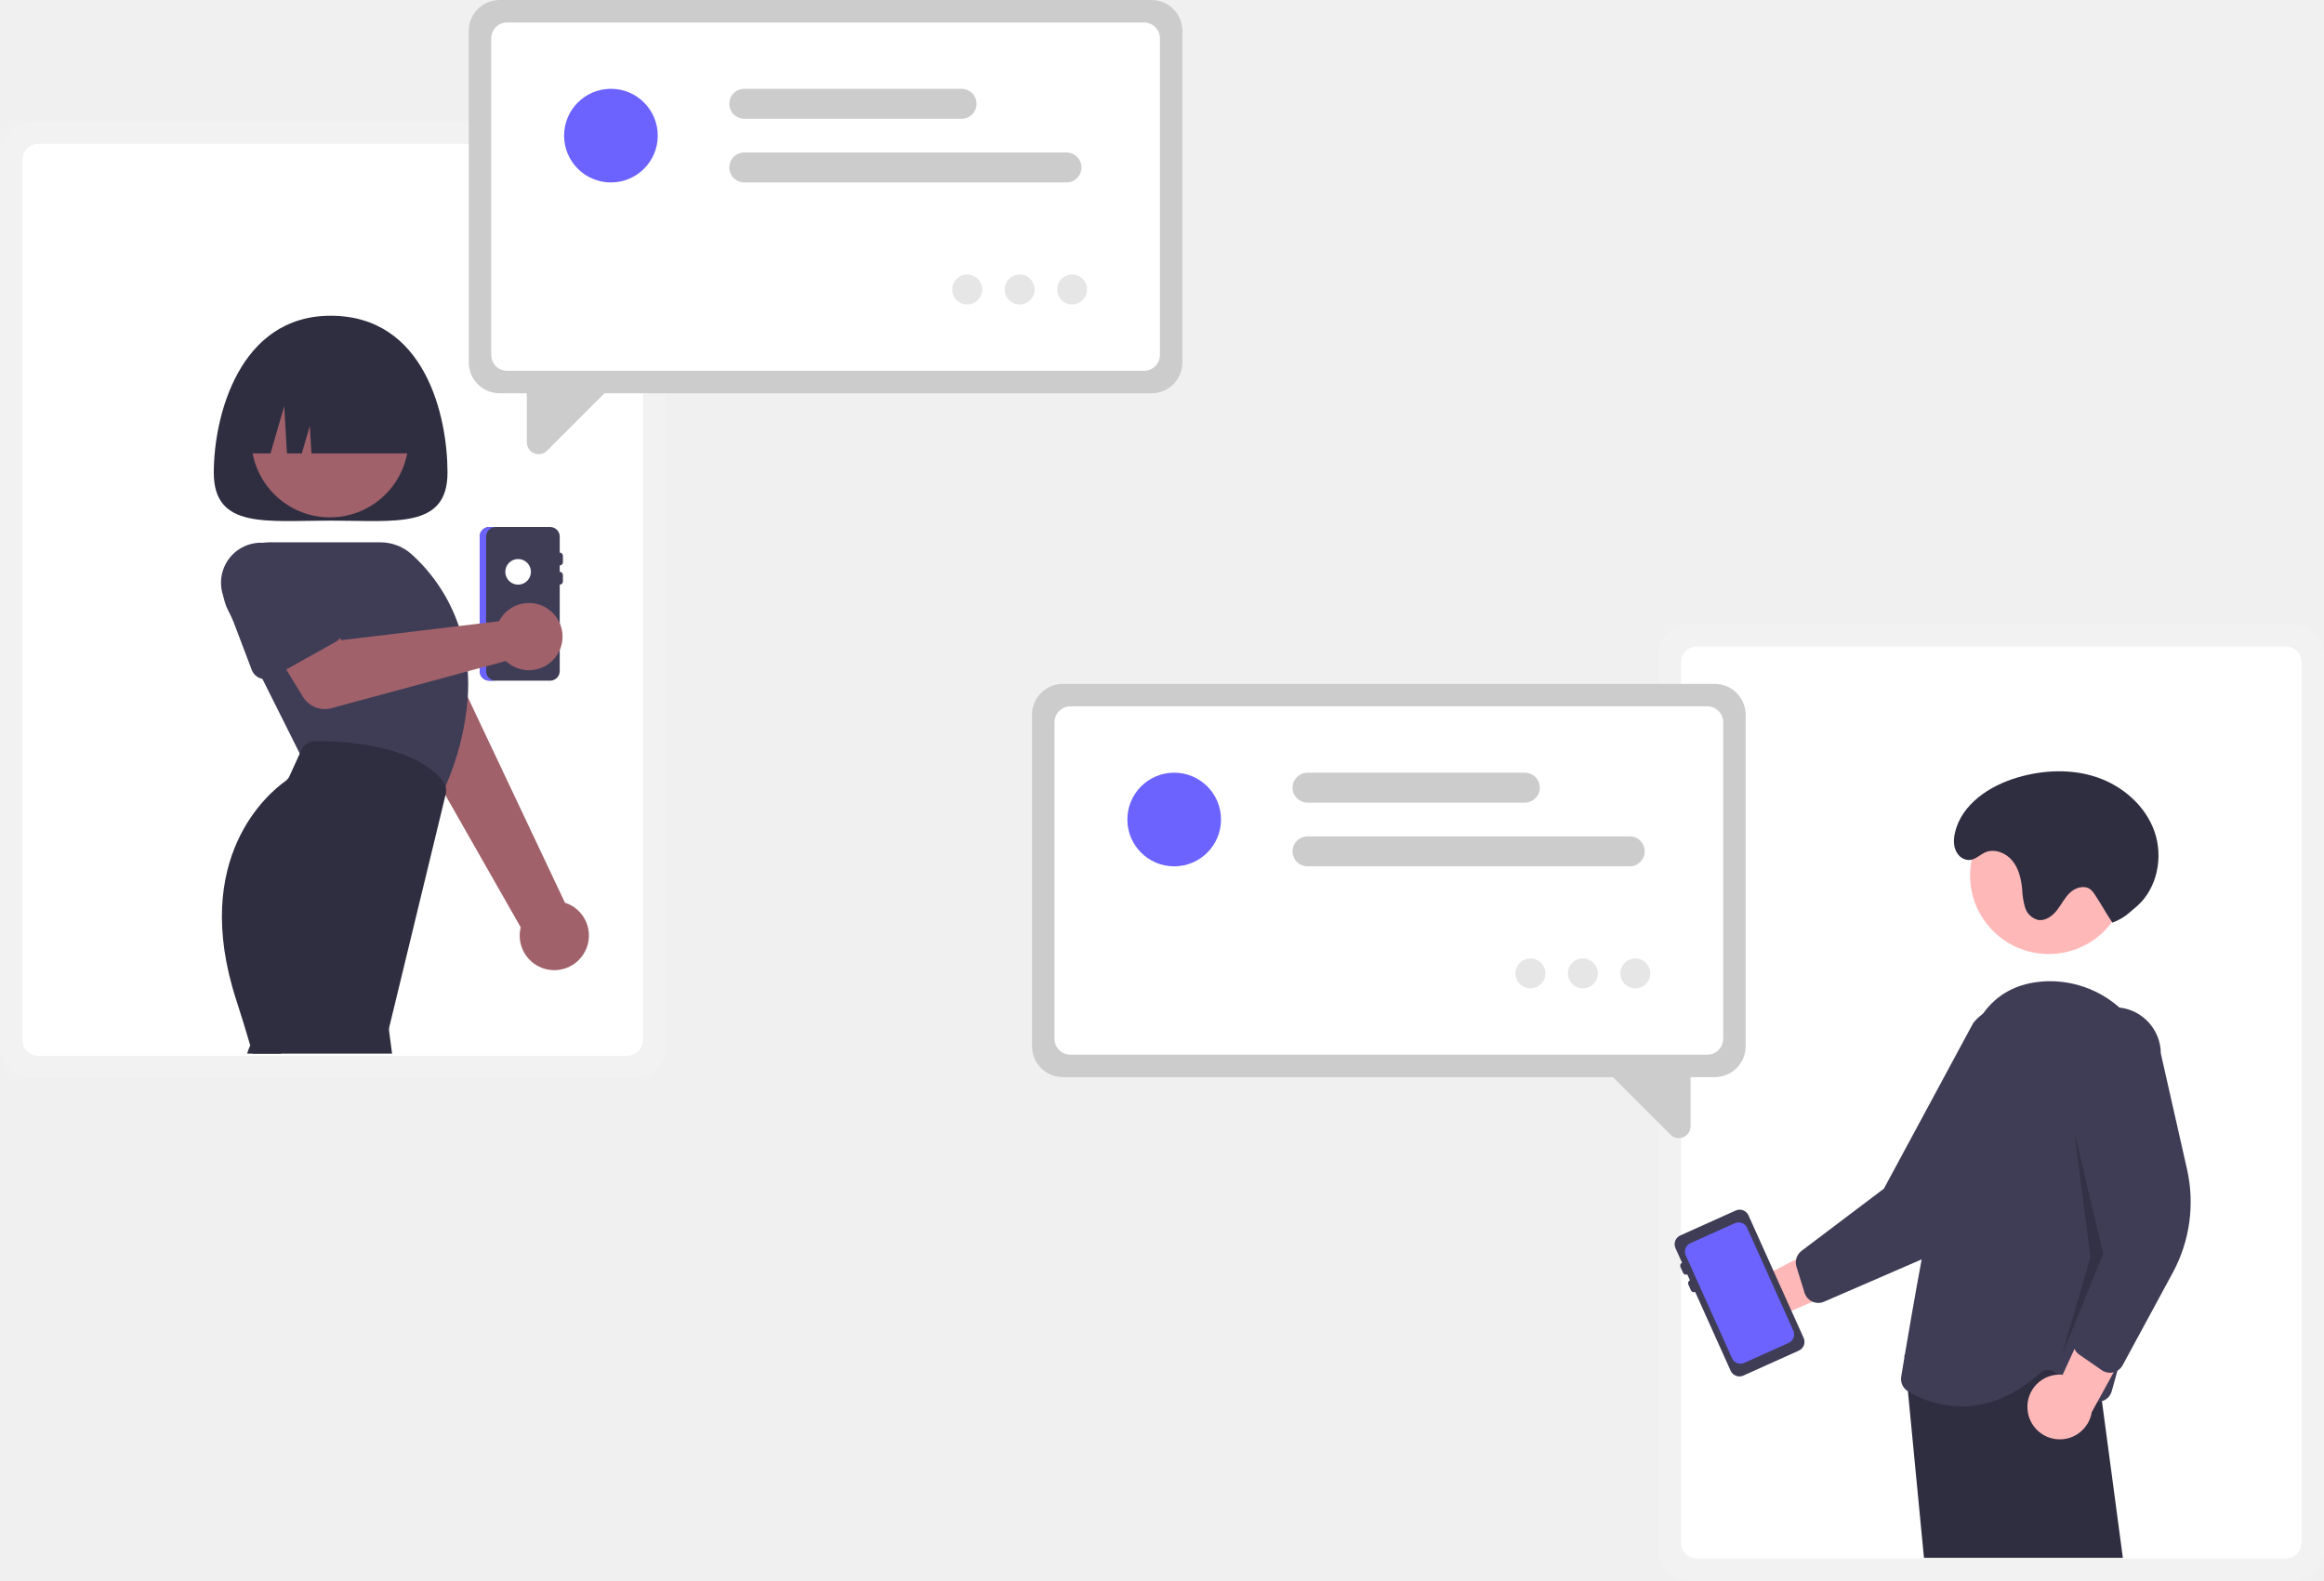
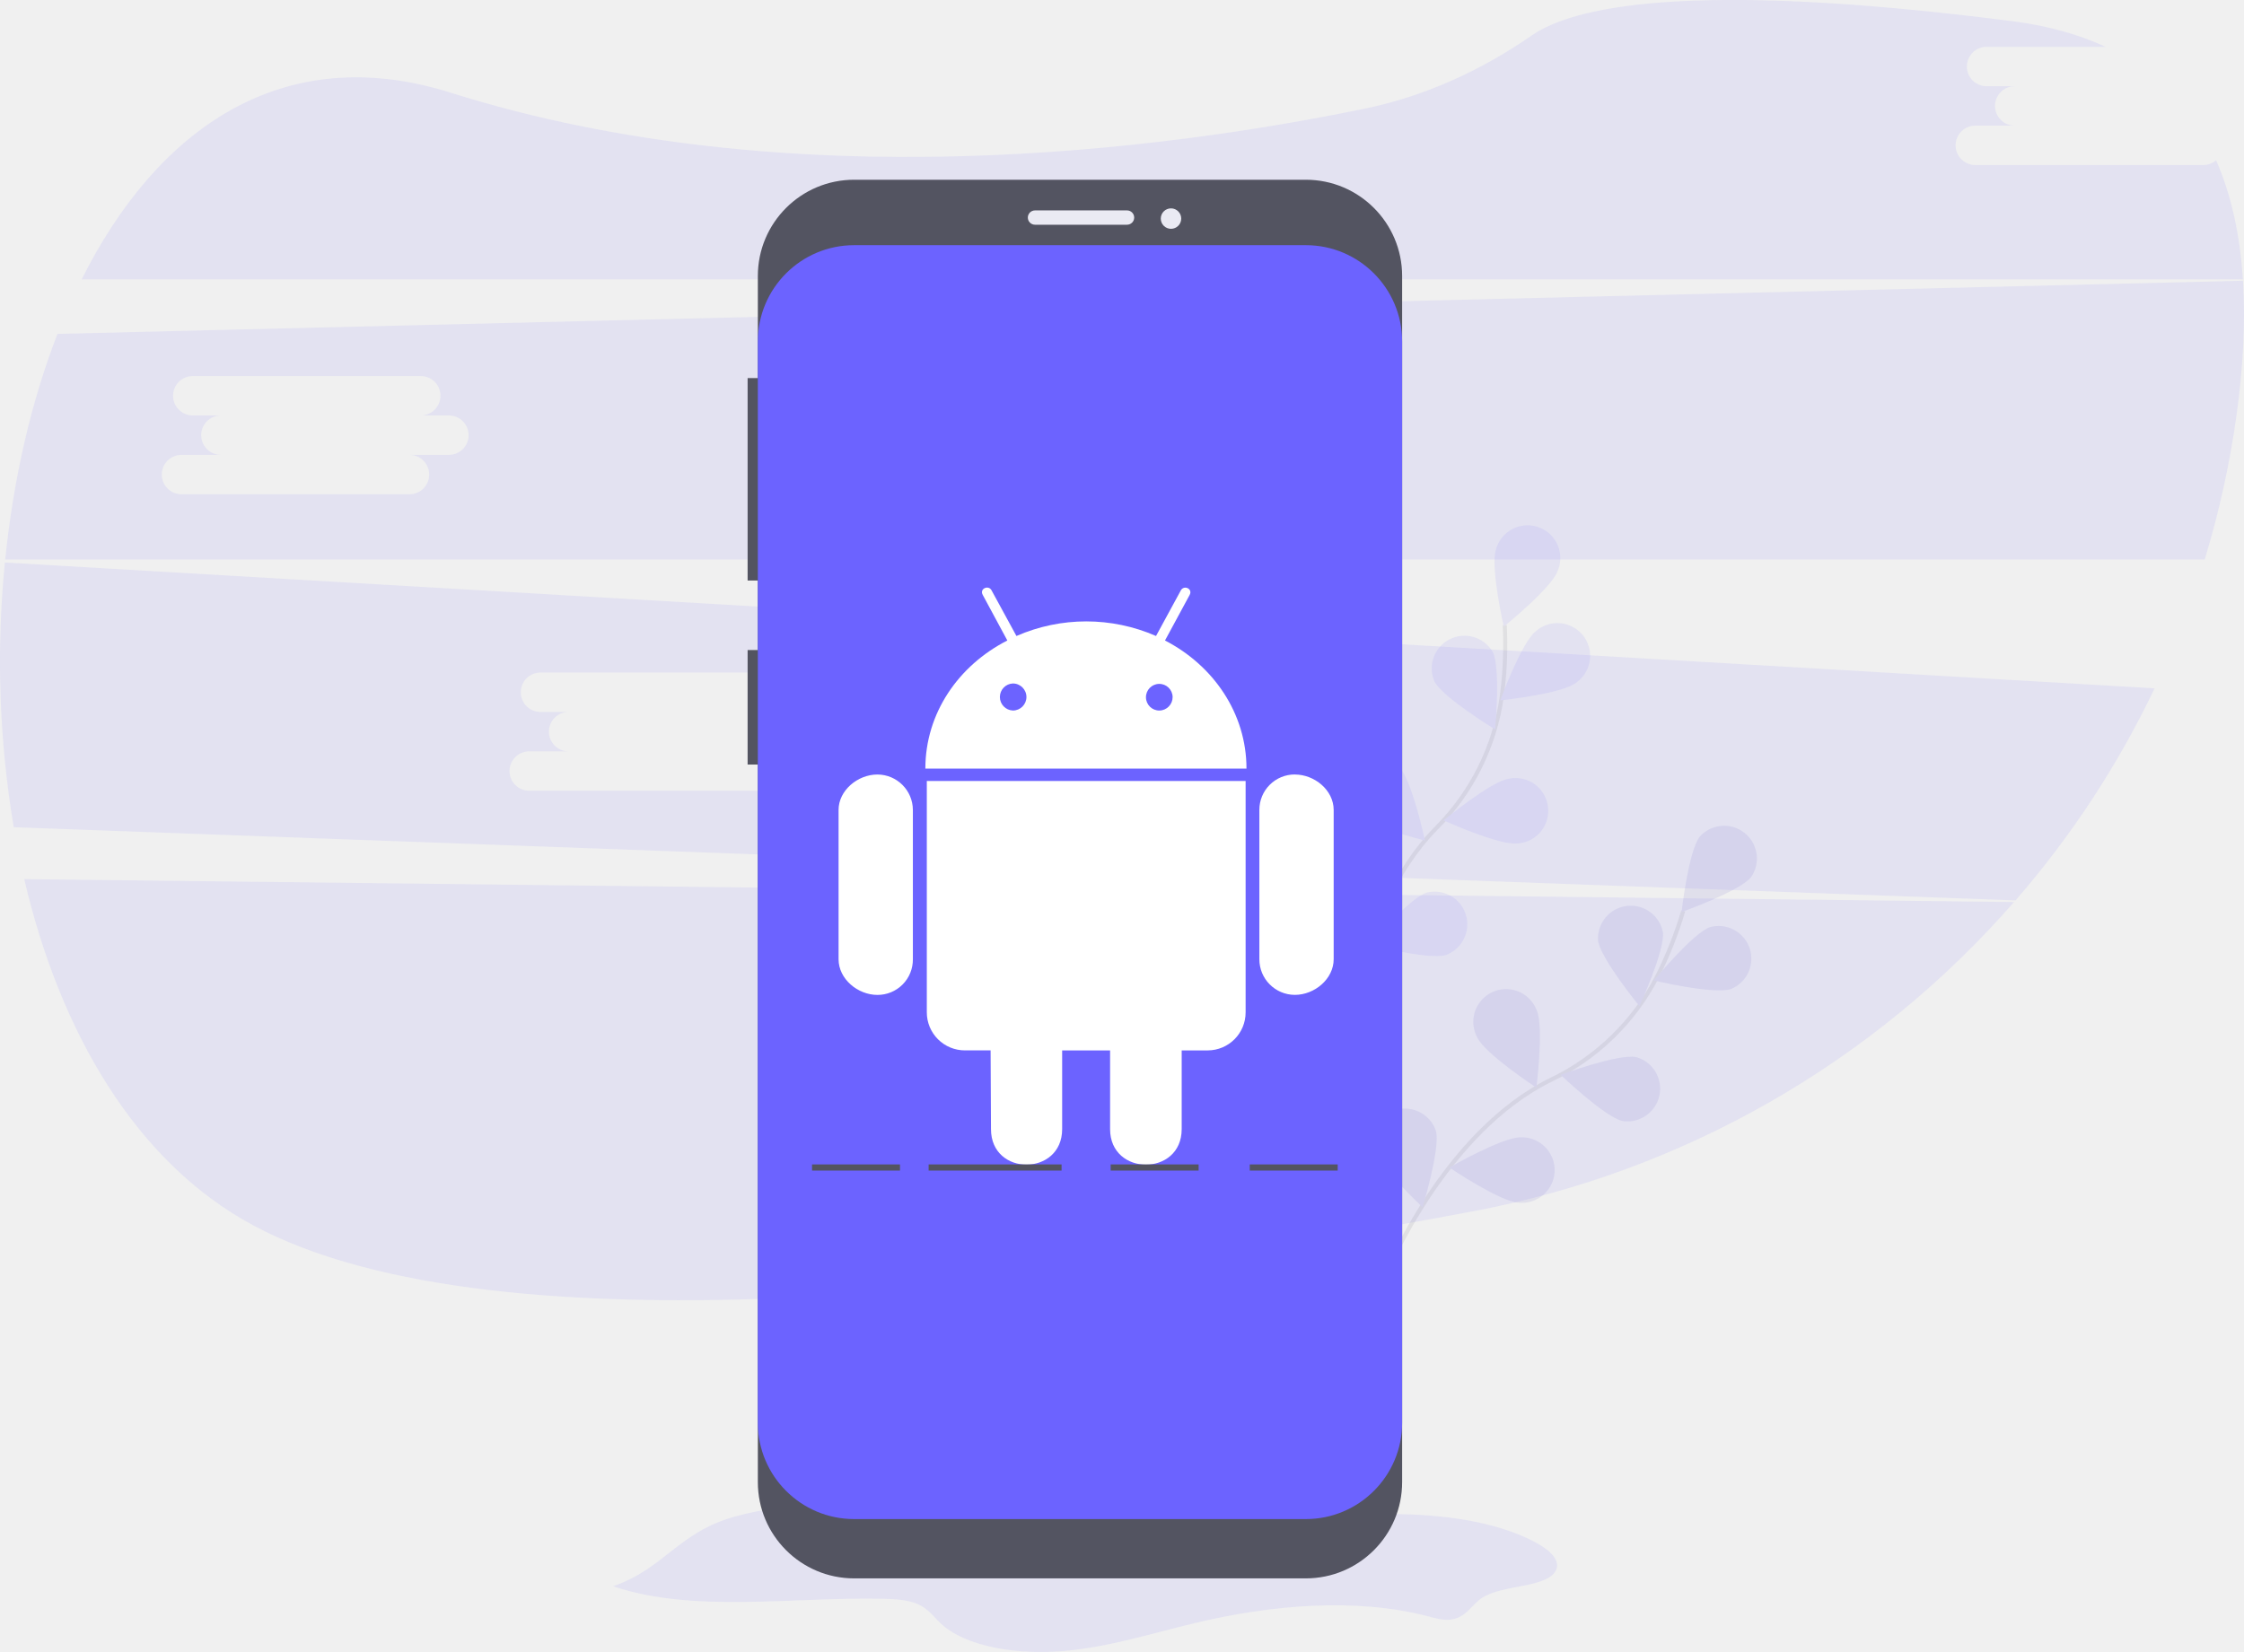
- <svg xmlns="http://www.w3.org/2000/svg" data-name="Layer 1" width="725.856" height="493.826" viewBox="0 0 725.856 493.826">
-   <path d="M246.725,241.017H435.275a9.664,9.664,0,0,1,9.653,9.653V530.26a9.664,9.664,0,0,1-9.653,9.653H246.725a9.664,9.664,0,0,1-9.653-9.653V250.67A9.664,9.664,0,0,1,246.725,241.017Z" transform="translate(-237.0721 -203.0872)" fill="#f2f2f2" />
-   <path d="M249.065,248.038H432.935a4.978,4.978,0,0,1,4.973,4.973V527.92a4.978,4.978,0,0,1-4.973,4.973H249.065a4.978,4.978,0,0,1-4.973-4.973V253.011A4.978,4.978,0,0,1,249.065,248.038Z" transform="translate(-237.0721 -203.0872)" fill="#fff" />
-   <path d="M376.843,350.717c0,17.673-16.342,15-36.5,15s-36.5,2.673-36.5-15,7.982-49,36.5-49C369.843,301.717,376.843,333.044,376.843,350.717Z" transform="translate(-237.0721 -203.0872)" fill="#2f2e41" />
-   <path d="M419.781,500.315a10.743,10.743,0,0,0-6.253-15.24l-41.816-88.459-19.128,13.413,47.119,82.735a10.801,10.801,0,0,0,20.078,7.551Z" transform="translate(-237.0721 -203.0872)" fill="#a0616a" />
-   <path d="M383.394,404.387l-2.39-3.74-1.22-1.92-9.39-14.72a13.375,13.375,0,0,0-24.45,10.85l2.15,7.67,4.39,15.68a4.701,4.701,0,0,0,1.62,2.44,4.372,4.372,0,0,0,.98.62,4.792,4.792,0,0,0,3.94.07c.02-.01.05-.02.07-.03l11.36-5.08.02-.01,8.67-3.88,2.16-.96a4.707,4.707,0,0,0,1.62-1.19,4.65,4.65,0,0,0,1.02-1.83A4.756,4.756,0,0,0,383.394,404.387Z" transform="translate(-237.0721 -203.0872)" fill="#ccc" />
-   <path d="M323.464,529.807a4.821,4.821,0,0,0-8.21-.08,3.921,3.921,0,0,0-.45.92l-.57,1.57h10.68Z" transform="translate(-237.0721 -203.0872)" fill="#2f2e41" />
-   <circle cx="103.041" cy="137.054" r="24.561" fill="#a0616a" />
-   <path d="M383.164,412.787c-.06-.88-.14-1.75-.24-2.6a54.597,54.597,0,0,0-1.92-9.54c-.19-.68-.4-1.34-.63-1.99a53.311,53.311,0,0,0-14.76-22.44,14.574,14.574,0,0,0-9.73-3.72h-34.6a14.583,14.583,0,0,0-14.37,17.06c-.01.01-.01.01,0,.02a14.494,14.494,0,0,0,1.33,4.02l1.4,2.79,9.38,18.76,11.67,23.34.68,1.36,43.49,11.96.18-.41c.16-.36.33-.73.48-1.09.24-.54.47-1.08.7-1.61a85.243,85.243,0,0,0,6.96-27.81v-.01A64.101,64.101,0,0,0,383.164,412.787Z" transform="translate(-237.0721 -203.0872)" fill="#3f3d56" />
-   <path d="M376.224,448.697a4.674,4.674,0,0,0-.69-1.42,18.694,18.694,0,0,0-3.97-3.92l-.01-.01c-5.27-4-15.73-8.66-35.94-8.78h-.03a4.827,4.827,0,0,0-4.39,2.83l-.5,1.09-3.22,7.08a3.731,3.731,0,0,1-1.25,1.51c-5.11,3.62-29.86,23.92-15.33,68.49,1.42,4.35,2.88,9.1,4.36,14.16q.36,1.23.72,2.49h43.56l-.93-7a3.707,3.707,0,0,1,.07-1.37l17.53-72.34.08-.31A4.817,4.817,0,0,0,376.224,448.697Z" transform="translate(-237.0721 -203.0872)" fill="#2f2e41" />
-   <path d="M389.894,367.717l19,0a3,3,0,0,1,3,3v5a1.003,1.003,0,0,1,1,1v2a1.003,1.003,0,0,1-1,1v2a1.003,1.003,0,0,1,1,1v2a1.003,1.003,0,0,1-1,1l0,27a3,3,0,0,1-3,3l-19,0a3,3,0,0,1-3-3l0-42A3,3,0,0,1,389.894,367.717Z" transform="translate(-237.0721 -203.0872)" fill="#3f3d56" />
-   <path d="M388.894,412.717v-42a3,3,0,0,1,3-3h-2a3,3,0,0,0-3,3v42a3,3,0,0,0,3,3h2A3,3,0,0,1,388.894,412.717Z" transform="translate(-237.0721 -203.0872)" fill="#6c63ff" />
-   <circle cx="161.822" cy="178.63" r="4" fill="#fff" />
-   <path d="M393.819,395.73a10.526,10.526,0,0,0-.864,1.414l-49.239,5.915-7.241-9.629-15.961,9.028,11.162,18.293a8,8,0,0,0,8.918,3.555l54.463-14.736a10.497,10.497,0,1,0-1.238-13.84Z" transform="translate(-237.0721 -203.0872)" fill="#a0616a" />
-   <path d="M343.304,396.897l-13.8-17.88a12.497,12.497,0,0,0-22.59,10.54c-.01.01-.01.01,0,.02a11.363,11.363,0,0,0,.74,1.58l1.99,5.23,6.05,15.95a4.478,4.478,0,0,0,2.67,2.63,4.042,4.042,0,0,0,.66.18,4.452,4.452,0,0,0,3.07-.48l4.38-2.45,15.46-8.64a4.552,4.552,0,0,0,2.21-3.03A4.508,4.508,0,0,0,343.304,396.897Z" transform="translate(-237.0721 -203.0872)" fill="#3f3d56" />
-   <path d="M311.843,344.717v0h9.714l4.286-14.769.857,14.769h4.643l2.5-8.615.5,8.615h34.5v0c0-17.673-11.641-32-26-32h-5C323.483,312.717,311.843,327.044,311.843,344.717Z" transform="translate(-237.0721 -203.0872)" fill="#2f2e41" />
-   <path d="M596.72,325.943H393.13a9.664,9.664,0,0,1-9.653-9.653V212.74a9.664,9.664,0,0,1,9.653-9.653H596.72a9.664,9.664,0,0,1,9.653,9.653V316.29A9.664,9.664,0,0,1,596.72,325.943Z" transform="translate(-237.0721 -203.0872)" fill="#ccc" />
-   <path d="M594.38,318.923H395.471a4.978,4.978,0,0,1-4.973-4.973V215.08a4.978,4.978,0,0,1,4.973-4.973H594.38a4.978,4.978,0,0,1,4.973,4.973v98.87A4.978,4.978,0,0,1,594.38,318.923Z" transform="translate(-237.0721 -203.0872)" fill="#fff" />
-   <path d="M405.337,344.977a3.75,3.75,0,0,1-1.438-.291,3.639,3.639,0,0,1-2.282-3.415V322.24l28.68-.725-22.37,22.37A3.646,3.646,0,0,1,405.337,344.977Z" transform="translate(-237.0721 -203.0872)" fill="#ccc" />
-   <path d="M570.161,260.081H469.537a4.68,4.68,0,1,1,0-9.36H570.161a4.68,4.68,0,0,1,0,9.36Z" transform="translate(-237.0721 -203.0872)" fill="#ccc" />
-   <path d="M537.4,240.19H469.537a4.68,4.68,0,1,1,0-9.36h67.863a4.68,4.68,0,0,1,0,9.36Z" transform="translate(-237.0721 -203.0872)" fill="#ccc" />
-   <circle cx="190.81" cy="42.368" r="14.626" fill="#6c63ff" />
-   <circle cx="302.08" cy="90.433" r="4.68" fill="#e6e6e6" />
-   <circle cx="318.46" cy="90.433" r="4.68" fill="#e6e6e6" />
-   <circle cx="334.841" cy="90.433" r="4.68" fill="#e6e6e6" />
-   <path d="M764.725,398.017H953.275a9.664,9.664,0,0,1,9.653,9.653V687.26a9.664,9.664,0,0,1-9.653,9.653H764.725a9.664,9.664,0,0,1-9.653-9.653V407.67A9.664,9.664,0,0,1,764.725,398.017Z" transform="translate(-237.0721 -203.0872)" fill="#f2f2f2" />
-   <path d="M767.065,405.038H950.935a4.978,4.978,0,0,1,4.973,4.973V684.92a4.978,4.978,0,0,1-4.973,4.973H767.065a4.978,4.978,0,0,1-4.973-4.973V410.01A4.978,4.978,0,0,1,767.065,405.038Z" transform="translate(-237.0721 -203.0872)" fill="#fff" />
-   <path d="M772.645,539.573H569.055a9.664,9.664,0,0,1-9.653-9.653V426.37a9.664,9.664,0,0,1,9.653-9.653H772.645a9.664,9.664,0,0,1,9.653,9.653V529.92A9.664,9.664,0,0,1,772.645,539.573Z" transform="translate(-237.0721 -203.0872)" fill="#ccc" />
-   <path d="M770.305,532.552H571.395a4.978,4.978,0,0,1-4.973-4.973V428.71a4.978,4.978,0,0,1,4.973-4.973H770.305a4.978,4.978,0,0,1,4.973,4.973v98.87A4.978,4.978,0,0,1,770.305,532.552Z" transform="translate(-237.0721 -203.0872)" fill="#fff" />
-   <path d="M758.785,557.515l-22.37-22.37,28.68.725v19.032a3.639,3.639,0,0,1-2.282,3.415,3.75,3.75,0,0,1-1.438.291A3.646,3.646,0,0,1,758.785,557.515Z" transform="translate(-237.0721 -203.0872)" fill="#ccc" />
-   <path d="M746.086,473.711H645.462a4.68,4.68,0,1,1,0-9.36H746.086a4.68,4.68,0,1,1,0,9.36Z" transform="translate(-237.0721 -203.0872)" fill="#ccc" />
-   <path d="M713.325,453.82H645.462a4.68,4.68,0,1,1,0-9.36h67.863a4.68,4.68,0,0,1,0,9.36Z" transform="translate(-237.0721 -203.0872)" fill="#ccc" />
-   <circle cx="366.735" cy="255.998" r="14.626" fill="#6c63ff" />
-   <circle cx="478.005" cy="304.063" r="4.68" fill="#e6e6e6" />
-   <circle cx="494.385" cy="304.063" r="4.68" fill="#e6e6e6" />
-   <circle cx="510.766" cy="304.063" r="4.68" fill="#e6e6e6" />
-   <path d="M774.881,602.247a10.056,10.056,0,0,1,15.32-1.744L821.956,584.113l-1.974,18.464L790.13,615.311a10.11,10.11,0,0,1-15.249-13.064Z" transform="translate(-237.0721 -203.0872)" fill="#ffb8b8" />
-   <path d="M873.754,520.157a14.5,14.5,0,0,0-17.35-.39,15.021,15.021,0,0,0-3.05,2.92l-27.88,51.71-25.73,19.44a4.487,4.487,0,0,0-1.68,2.61,4.432,4.432,0,0,0,.09,2.31l2.53,8.16a4.539,4.539,0,0,0,1.52,2.22,5.11,5.11,0,0,0,.9.54.616.616,0,0,0,.12.05,4.47,4.47,0,0,0,3.55-.01l30.16-13.08.33-.15a46.331,46.331,0,0,0,23.13-22.55l15.86-33.47A14.513,14.513,0,0,0,873.754,520.157Z" transform="translate(-237.0721 -203.0872)" fill="#3f3d56" />
-   <circle cx="639.877" cy="273.454" r="24.561" fill="#ffb8b8" />
-   <path d="M893.574,640.787l-.25-1.91-1.16-8.71-1.27-9.51-4.51.77-1.74.29-1.76.3-.58.1-44.74,7.6-5.57-3.35-.12-.07.05.51,1.05,10.89,5.01,52.02h62.12Z" transform="translate(-237.0721 -203.0872)" fill="#2f2e41" />
-   <path d="M910.774,540.857a34.653,34.653,0,0,0-11.75-23.04,32.699,32.699,0,0,0-23.65-8.16c-8.25.55-14.59,3.94-18.97,10.11a34.642,34.642,0,0,0-4.92,10.84c-4.98,17.92-10.23,44.17-14.22,65.88-2.24,12.12-4.08,22.83-5.27,29.88-.02.15-.04.29-.07.44-.46,2.75-.81,4.9-1.04,6.33a4.484,4.484,0,0,0,2.09,4.56c.01.01.03.02.04.03a33.074,33.074,0,0,0,16.69,4.69c7.12,0,15.66-2.48,24.65-10.49a3.524,3.524,0,0,1,4.51-.19l.98.76,9.68,7.53a4.487,4.487,0,0,0,2.64.95,4.005,4.005,0,0,0,1.41-.19.524.524,0,0,0,.12-.03,4.477,4.477,0,0,0,2.92-3.03c.54-1.88,1.14-4.05,1.8-6.47.27-1.01.55-2.07.84-3.17,1.27-4.86,2.68-10.5,4.06-16.64C908.134,589.987,912.714,562.417,910.774,540.857Z" transform="translate(-237.0721 -203.0872)" fill="#3f3d56" />
-   <path d="M870.327,643.353a10.056,10.056,0,0,1,10.979-10.827l14.872-32.493,9.842,15.747-15.631,28.442a10.11,10.11,0,0,1-20.061-.869Z" transform="translate(-237.0721 -203.0872)" fill="#ffb8b8" />
-   <path d="M920.144,568.307l-8.18-36.13a14.53,14.53,0,0,0-12.94-14.36c-.51-.05-1.03-.08-1.56-.08a14.528,14.528,0,0,0-14.49,14.59l9.98,57.89-.03.12-5.29,19.97-2.93,11.09a1.646,1.646,0,0,0-.06.32,4.336,4.336,0,0,0,.35,2.75,4.431,4.431,0,0,0,1.5,1.78l5.67,3.92,1.35.94a4.458,4.458,0,0,0,2.56.8,4.696,4.696,0,0,0,1.05-.12c.04-.01.07-.02.11-.03a4.412,4.412,0,0,0,1.18-.5,4.491,4.491,0,0,0,1.62-1.7l15.66-28.91A46.431,46.431,0,0,0,920.144,568.307Z" transform="translate(-237.0721 -203.0872)" fill="#3f3d56" />
-   <polygon points="647.893 353.651 656.893 391.651 643.893 423.651 652.893 392.651 647.893 353.651" opacity="0.2" />
-   <path d="M896.827,491.302a16.538,16.538,0,0,0,5.568-3.338c.715-.638,1.483-1.231,2.196-1.869,6.298-5.633,8.19-15.32,5.38-23.288s-9.799-14.094-17.785-16.854-16.837-2.384-24.946-.008c-8.734,2.559-17.482,8.322-19.556,17.184-.552,2.359-.573,4.976,1.033,6.966a4.404,4.404,0,0,0,1.834,1.345c2.83,1.085,4.408-1.13,6.52-2.071,2.904-1.293,6.477.103,8.499,2.556s2.769,5.712,3.08,8.875a23.459,23.459,0,0,0,.911,5.76,5.741,5.741,0,0,0,4.011,3.889c2.278.421,4.47-1.148,5.903-2.968s2.45-3.982,4.144-5.563,4.457-2.415,6.313-1.029a6.935,6.935,0,0,1,1.55,1.861c2.846,4.371,2.499,4.181,5.345,8.553Z" transform="translate(-237.0721 -203.0872)" fill="#2f2e41" />
-   <path d="M779.206,581.219,761.878,589.015a3,3,0,0,0-1.505,3.967l2.051,4.56a1.003,1.003,0,0,0-.502,1.322l.821,1.824a1.003,1.003,0,0,0,1.322.502l.821,1.824a1.003,1.003,0,0,0-.502,1.322l.821,1.824a1.003,1.003,0,0,0,1.322.502l11.078,24.623a3,3,0,0,0,3.967,1.505l17.327-7.796a3,3,0,0,0,1.505-3.967l-17.232-38.302A3,3,0,0,0,779.206,581.219Z" transform="translate(-237.0721 -203.0872)" fill="#3f3d56" />
-   <path d="M797.194,618.767l-2.44-5.43-6.4-14.22-5.62-12.49a2.878,2.878,0,0,0-3.8-1.45l-9.54,4.29-4.37,1.97a2.883,2.883,0,0,0-1.44,3.8l5.81,12.92,2.23,4.95,6.42,14.28a2.891,2.891,0,0,0,3.81,1.44l13.9-6.26A2.879,2.879,0,0,0,797.194,618.767Z" transform="translate(-237.0721 -203.0872)" fill="#6c63ff" />
+ <svg xmlns="http://www.w3.org/2000/svg" data-name="Layer 1" width="1097.1" height="807.9" viewBox="0 0 1097.1 807.9">
+   <path d="M63.3,476c17.36,74.2,54.11,138.34,112.19,169.43,120.7,64.61,392.91,31.29,596.07-7a465.21,465.21,0,0,0,264.54-151.23Z" transform="translate(-51.45 -46.05)" fill="#6c63ff" opacity="0.1" />
+   <path d="M1128.65,126.76H1017.18a9.63,9.63,0,1,1,0-19.27h19.27a9.63,9.63,0,0,1,0-19.27h-13.76a9.63,9.63,0,0,1,0-19.27h58.18c-12.91-6-28-10.27-45.38-12.51-158.64-20.38-215.28-6.9-235.26,7-24.65,17.1-52.15,29.68-81.54,35.74-97.88,20.19-280.93,44.49-446.84-7.78-82.46-26-143.75,17.92-180.48,91.28H1148c-1.38-21.32-5.51-41-13.09-58.24A9.58,9.58,0,0,1,1128.65,126.76Z" transform="translate(-51.45 -46.05)" fill="#6c63ff" opacity="0.1" />
+   <path d="M53.84,321.15A491.06,491.06,0,0,0,58.16,450.6l978.68,35.79a460,460,0,0,0,68-103.7ZM440.92,413.5H421.65a9.63,9.63,0,1,1,0,19.27H310.18a9.63,9.63,0,1,1,0-19.27h19.27a9.63,9.63,0,0,1,0-19.27H315.69a9.63,9.63,0,0,1,0-19.27H427.16a9.63,9.63,0,1,1,0,19.27h13.76a9.63,9.63,0,0,1,0,19.27Z" transform="translate(-51.45 -46.05)" fill="#6c63ff" opacity="0.1" />
+   <path d="M1148.05,183.34l-1068.49,26C66.57,242.74,58,280.51,54,319.67H1129.33a456.46,456.46,0,0,0,15.53-70.33C1148.06,226.32,1149.34,204.07,1148.05,183.34ZM270.92,268.5H251.65a9.63,9.63,0,1,1,0,19.27H140.18a9.63,9.63,0,1,1,0-19.27h19.27a9.63,9.63,0,0,1,0-19.27H145.69a9.63,9.63,0,0,1,0-19.27H257.16a9.63,9.63,0,1,1,0,19.27h13.76a9.63,9.63,0,0,1,0,19.27Z" transform="translate(-51.45 -46.05)" fill="#6c63ff" opacity="0.1" />
+   <g opacity="0.1">
+     <path d="M729,669.33s28.2-69.5,80.86-95.28A113.65,113.65,0,0,0,861.47,524,191.13,191.13,0,0,0,874.4,491.5" transform="translate(-51.45 -46.05)" fill="none" stroke="#535461" stroke-miterlimit="10" stroke-width="2" />
+     <path d="M907.49,475.05c-5.49,6.9-33.9,17-33.9,17s3.42-30,8.91-36.85a16,16,0,0,1,25,19.88Z" transform="translate(-51.45 -46.05)" fill="#6c63ff" />
+     <path d="M897.74,529.71c-8.36,2.81-37.68-4.18-37.68-4.18s19.15-23.28,27.51-26.09a16,16,0,0,1,10.17,30.27Z" transform="translate(-51.45 -46.05)" fill="#6c63ff" />
+     <path d="M844.88,594.31c-8.63-1.79-30.42-22.63-30.42-22.63s28.28-10.43,36.92-8.64a16,16,0,0,1-6.5,31.26Z" transform="translate(-51.45 -46.05)" fill="#6c63ff" />
+     <path d="M793.88,634.19c-8.81-.31-33.81-17.16-33.81-17.16S786.19,602,795,602.28a16,16,0,1,1-1.12,31.91Z" transform="translate(-51.45 -46.05)" fill="#6c63ff" />
+     <path d="M832.76,506c1.13,8.75,20.22,32.07,20.22,32.07s12.57-27.4,11.45-36.15A16,16,0,0,0,832.76,506Z" transform="translate(-51.45 -46.05)" fill="#6c63ff" />
+     <path d="M773.7,553.39c3.69,8,28.89,24.55,28.89,24.55s3.8-29.91.11-37.91a16,16,0,1,0-29,13.37Z" transform="translate(-51.45 -46.05)" fill="#6c63ff" />
+     <path d="M722.62,607.33c2.28,8.52,24.33,29.08,24.33,29.08s8.8-28.83,6.51-37.35a16,16,0,0,0-30.84,8.27Z" transform="translate(-51.45 -46.05)" fill="#6c63ff" />
+     <path d="M907.49,475.05c-5.49,6.9-33.9,17-33.9,17s3.42-30,8.91-36.85a16,16,0,0,1,25,19.88Z" transform="translate(-51.45 -46.05)" opacity="0.25" />
+     <path d="M897.74,529.71c-8.36,2.81-37.68-4.18-37.68-4.18s19.15-23.28,27.51-26.09a16,16,0,0,1,10.17,30.27Z" transform="translate(-51.45 -46.05)" opacity="0.25" />
+     <path d="M844.88,594.31c-8.63-1.79-30.42-22.63-30.42-22.63s28.28-10.43,36.92-8.64a16,16,0,0,1-6.5,31.26Z" transform="translate(-51.45 -46.05)" opacity="0.25" />
+     <path d="M793.88,634.19c-8.81-.31-33.81-17.16-33.81-17.16S786.19,602,795,602.28a16,16,0,1,1-1.12,31.91Z" transform="translate(-51.45 -46.05)" opacity="0.25" />
+     <path d="M832.76,506c1.13,8.75,20.22,32.07,20.22,32.07s12.57-27.4,11.45-36.15A16,16,0,0,0,832.76,506Z" transform="translate(-51.45 -46.05)" opacity="0.25" />
+     <path d="M773.7,553.39c3.69,8,28.89,24.55,28.89,24.55s3.8-29.91.11-37.91a16,16,0,1,0-29,13.37Z" transform="translate(-51.45 -46.05)" opacity="0.25" />
+     <path d="M722.62,607.33c2.28,8.52,24.33,29.08,24.33,29.08s8.8-28.83,6.51-37.35a16,16,0,0,0-30.84,8.27Z" transform="translate(-51.45 -46.05)" opacity="0.25" />
+   </g>
+   <g opacity="0.1">
+     <path d="M709,567.71s3.56-74.92,44.69-116.71a113.65,113.65,0,0,0,32-64.35,191.13,191.13,0,0,0,1.43-34.92" transform="translate(-51.45 -46.05)" fill="none" stroke="#535461" stroke-miterlimit="10" stroke-width="2" />
+     <path d="M813,325.24c-2.89,8.33-26.35,27.26-26.35,27.26s-6.7-29.39-3.81-37.72A16,16,0,1,1,813,325.24Z" transform="translate(-51.45 -46.05)" fill="#6c63ff" />
+     <path d="M821.88,380c-7,5.42-36.94,8.56-36.94,8.56s10.35-28.32,17.3-33.74A16,16,0,1,1,821.88,380Z" transform="translate(-51.45 -46.05)" fill="#6c63ff" />
+     <path d="M793.43,458.52c-8.74,1.17-36.2-11.26-36.2-11.26s23.23-19.22,32-20.39a16,16,0,1,1,4.24,31.65Z" transform="translate(-51.45 -46.05)" fill="#6c63ff" />
+     <path d="M758.54,513.05c-8.42,2.63-37.59-5-37.59-5s19.64-22.87,28.06-25.5a16,16,0,0,1,9.53,30.48Z" transform="translate(-51.45 -46.05)" fill="#6c63ff" />
+     <path d="M752.71,379.22c4,7.88,29.72,23.55,29.72,23.55s2.77-30-1.19-37.9a16,16,0,0,0-28.53,14.35Z" transform="translate(-51.45 -46.05)" fill="#6c63ff" />
+     <path d="M712.71,443.52c6.14,6.33,35.4,13.58,35.4,13.58s-6.33-29.47-12.47-35.8a16,16,0,0,0-22.93,22.23Z" transform="translate(-51.45 -46.05)" fill="#6c63ff" />
+     <path d="M682.41,511.34c5,7.28,32.6,19.37,32.6,19.37s-1.26-30.12-6.24-37.4a16,16,0,0,0-26.35,18Z" transform="translate(-51.45 -46.05)" fill="#6c63ff" />
+   </g>
+   <path d="M351.19,821.81c39.32,13.22,87.29,5.18,131.9,6.11,6.11.13,12.57.51,17.47,2.79s7.31,6,10.67,9.15c12.5,11.79,38.11,15.58,60.5,13.58s42.92-8.62,64-13.66c36.52-8.72,78.27-12.68,114.29-3.18,3.31.87,6.79,1.87,10.33,1.53,7.9-.78,10.25-7.1,15.77-10.71,10-6.52,31.63-4.75,36-13.34,2.57-5-3.34-10.2-9.77-13.64-24.62-13.16-59.84-15.33-92.06-13.3s-63.9,7.63-96.29,7.65c-40.35,0-79.34-8.59-119.3-12.11-27.68-2.44-57.89-2.14-83.84,5C382.81,795.5,376.61,812.94,351.19,821.81Z" transform="translate(-51.45 -46.05)" fill="#6c63ff" opacity="0.1" />
+   <rect x="365.51" y="184.9" width="7" height="99" fill="#535461" />
+   <rect x="365.51" y="317.9" width="7" height="56" fill="#535461" />
+   <rect x="370.51" y="87.9" width="315" height="684" rx="47.1" ry="47.1" fill="#535461" />
+   <rect x="370.51" y="119.9" width="315" height="623" rx="47.1" ry="47.1" fill="#6c63ff" />
+   <rect x="502.51" y="102.9" width="52" height="7" rx="3.5" ry="3.5" fill="#eaeaf3" />
+   <circle cx="572.51" cy="106.9" r="5" fill="#eaeaf3" />
+   <path d="M497.76,442.15v73a17.27,17.27,0,0,1-17.33,17.46c-9.64,0-19-7.81-19-17.46v-73c0-9.52,9.33-17.33,19-17.33A17.4,17.4,0,0,1,497.76,442.15Zm6.81,98.94a18.61,18.61,0,0,0,18.65,18.65h12.54l.19,38.51c0,23.25,34.79,23.07,34.79,0V559.75h23.44v38.51c0,23.13,35,23.19,35,0V559.75h12.73a18.59,18.59,0,0,0,18.53-18.65V428H504.57ZM660.86,421.92h-157c0-27,16.13-50.42,40.08-62.64l-12-22.25c-1.76-3.09,2.71-5,4.22-2.39l12.23,22.44a85.14,85.14,0,0,1,68.25,0l12.16-22.37c1.58-2.71,6-.69,4.22,2.39l-12,22.18C644.73,371.5,660.86,394.95,660.86,421.92Zm-107.58-35a6.62,6.62,0,0,0-6.62-6.62,6.62,6.62,0,0,0,0,13.23A6.62,6.62,0,0,0,553.28,386.94Zm71.47,0a6.52,6.52,0,1,0-6.43,6.62A6.58,6.58,0,0,0,624.75,386.94Zm59.74,37.88a17.28,17.28,0,0,0-17.33,17.33v73a17.39,17.39,0,0,0,17.33,17.46c9.71,0,19-7.81,19-17.46v-73C703.46,432.45,694.13,424.82,684.49,424.82Z" transform="translate(-51.45 -46.05)" fill="#fff" />
+   <rect x="454.01" y="569.46" width="65" height="3" fill="#535461" />
+   <rect x="543.01" y="569.46" width="43" height="3" fill="#535461" />
+   <rect x="397.01" y="569.46" width="43" height="3" fill="#535461" />
+   <rect x="611.01" y="569.46" width="43" height="3" fill="#535461" />
</svg>
